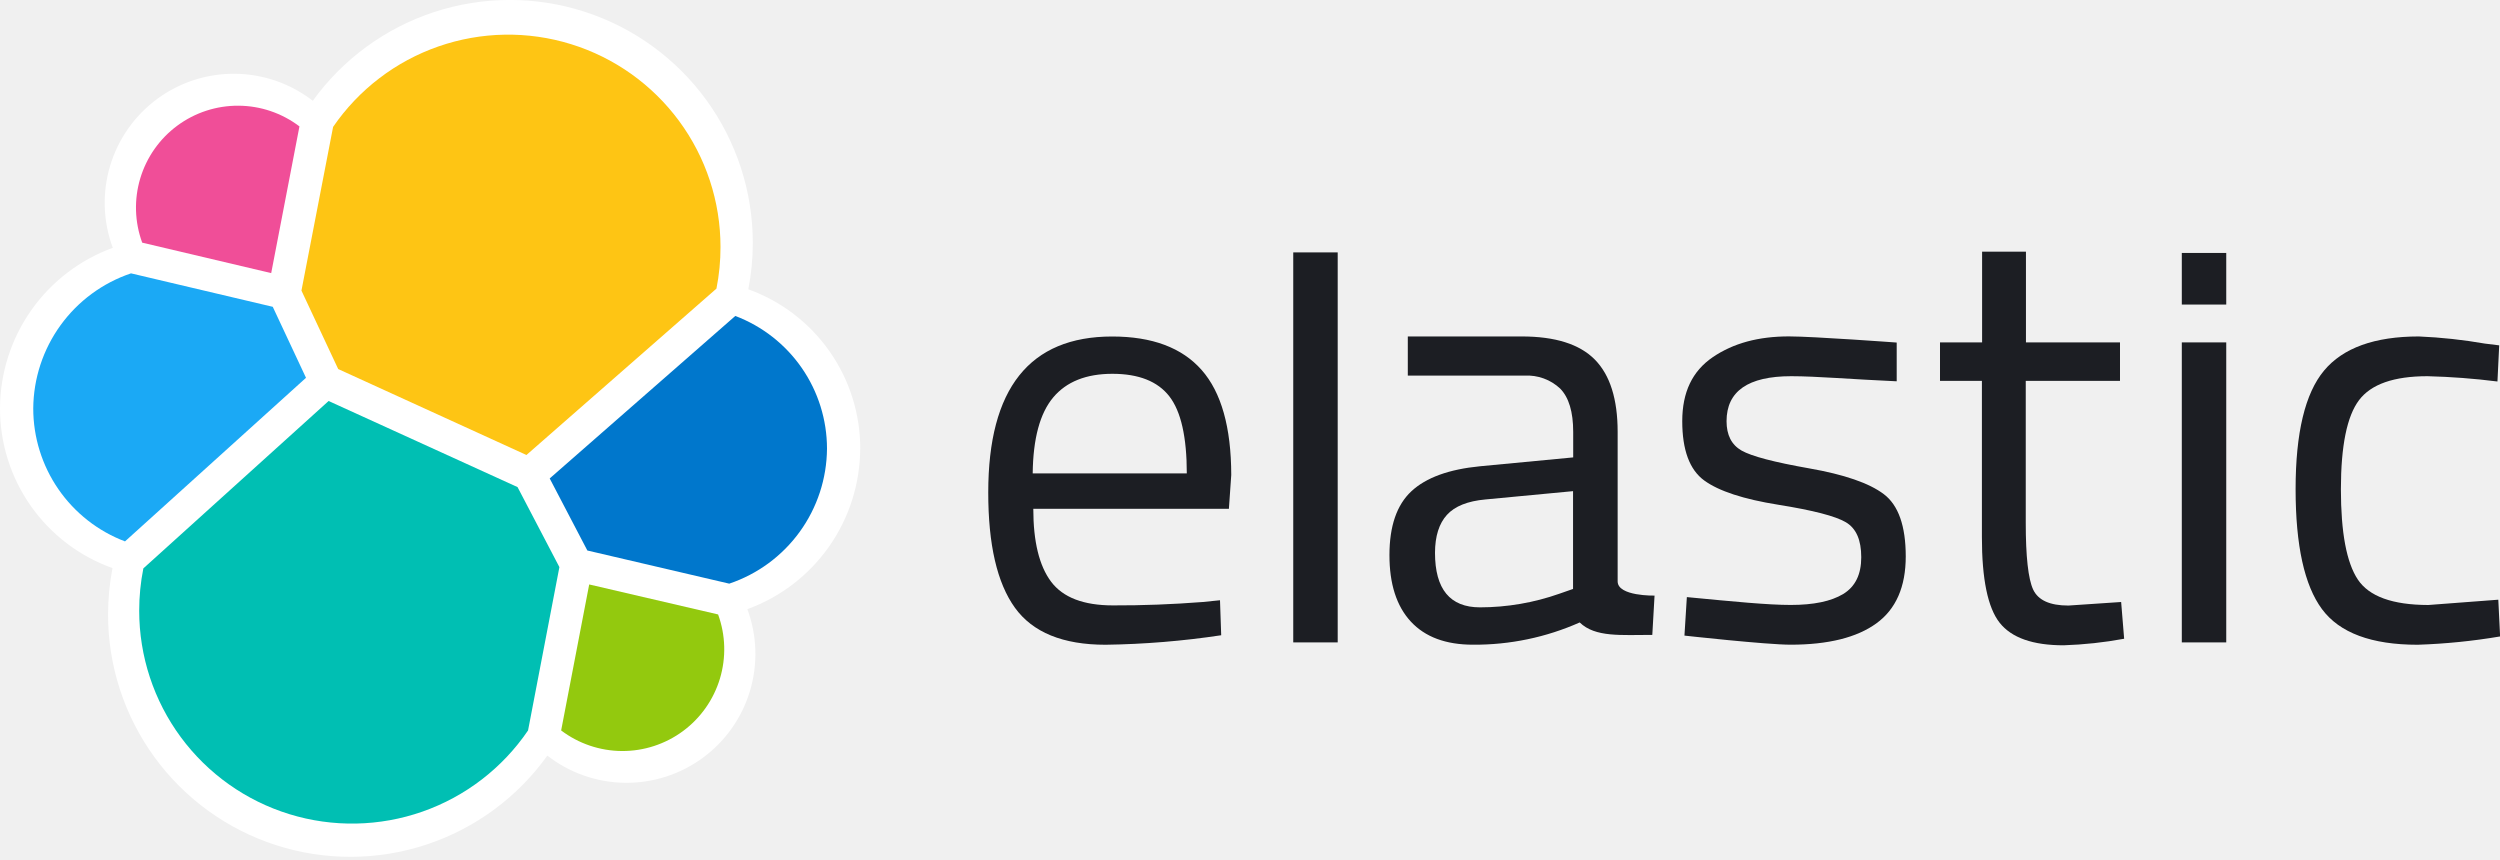
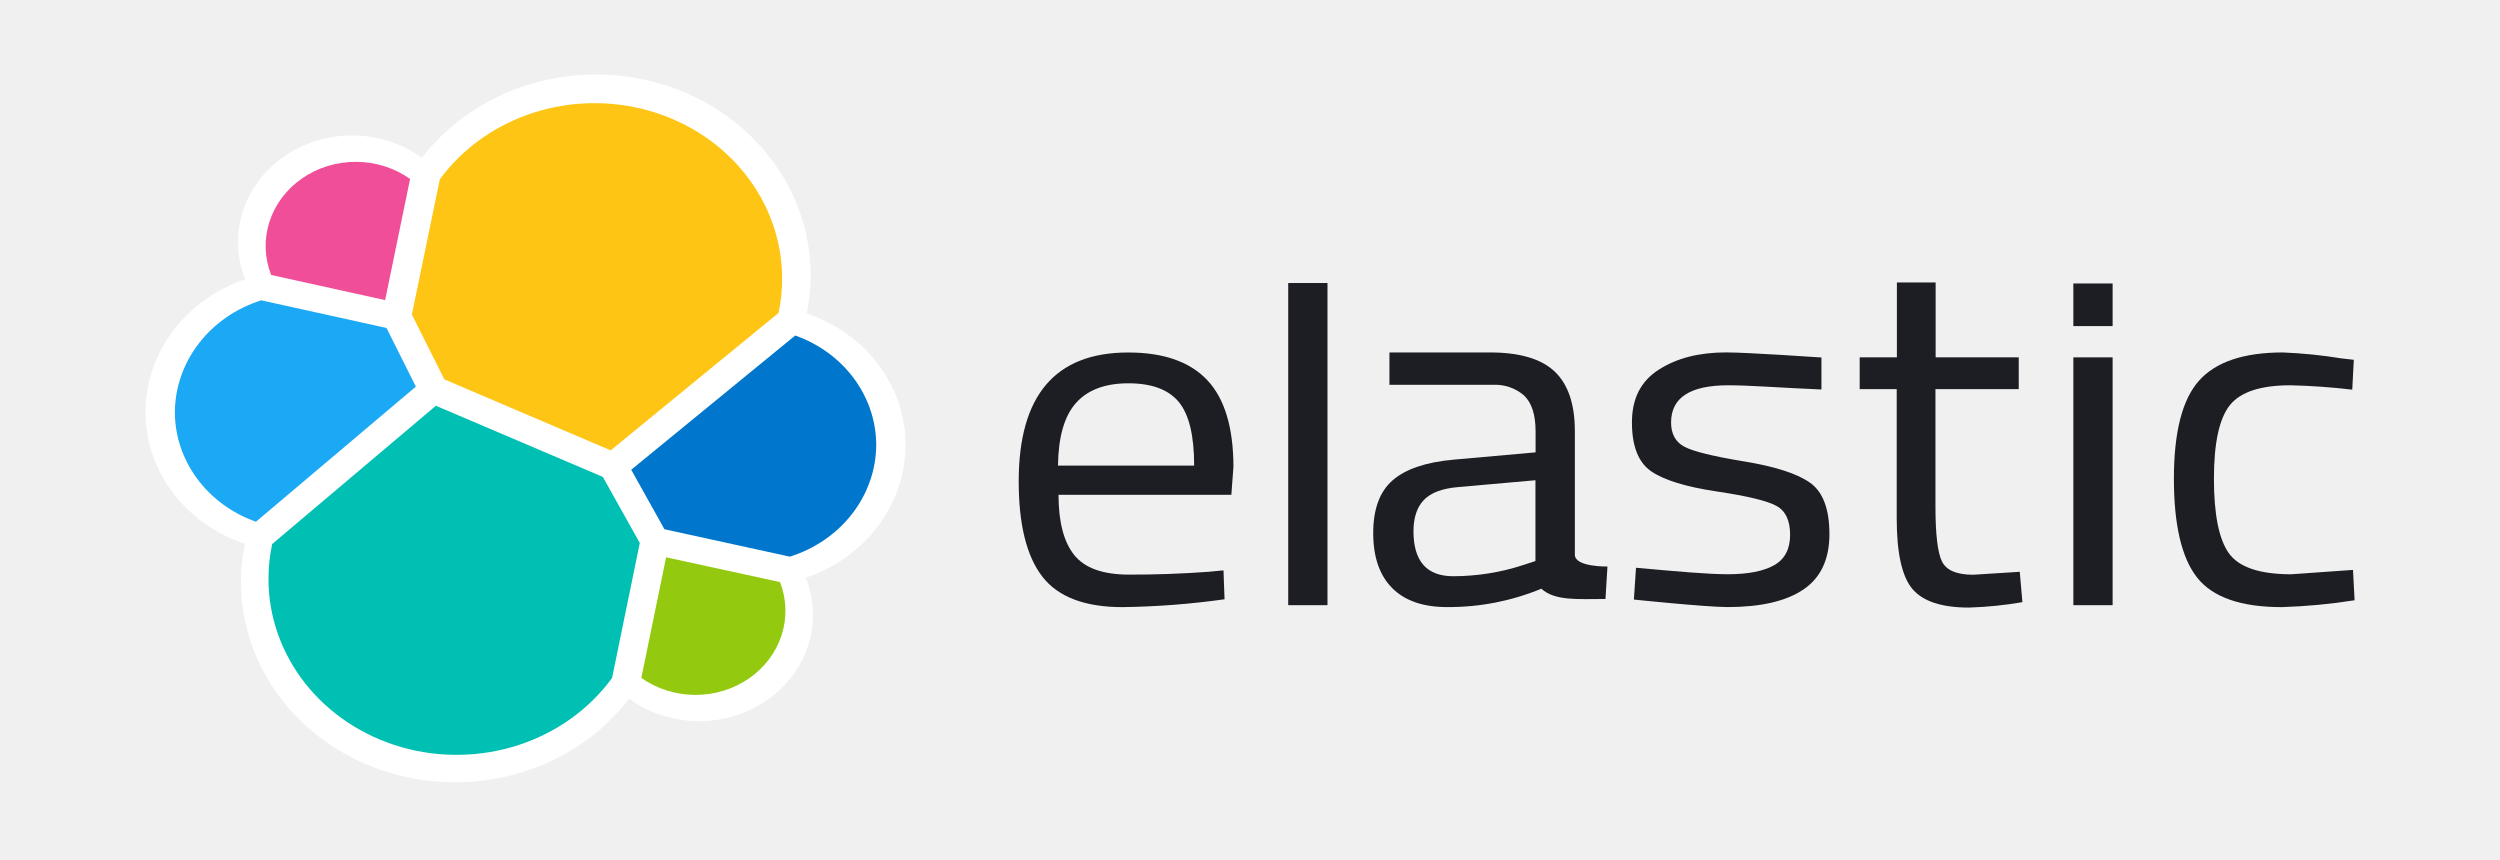
- <svg xmlns="http://www.w3.org/2000/svg" width="500" height="172" viewBox="0 0 500 172" fill="none">
-   <g clip-path="url(#clip0_15_21)">
-     <path d="M172.05 89.79C172.066 82.809 169.924 75.993 165.915 70.277C161.907 64.561 156.229 60.224 149.66 57.86C150.258 54.813 150.559 51.715 150.56 48.61C150.566 38.332 147.312 28.317 141.267 20.004C135.222 11.692 126.697 5.51 116.917 2.349C107.138 -0.813 96.607 -0.792 86.84 2.408C77.073 5.609 68.572 11.824 62.56 20.16C58.125 16.723 52.69 14.825 47.079 14.754C41.468 14.682 35.986 16.441 31.465 19.765C26.944 23.088 23.628 27.794 22.021 33.171C20.415 38.547 20.604 44.301 22.56 49.56C15.975 51.96 10.284 56.319 6.25 62.051C2.217 67.782 0.036 74.612 0 81.62C-0.018 88.626 2.136 95.465 6.165 101.195C10.195 106.926 15.902 111.267 22.5 113.62C21.916 116.666 21.618 119.759 21.61 122.86C21.6 133.126 24.851 143.13 30.894 151.43C36.936 159.729 45.459 165.895 55.232 169.039C65.005 172.182 75.524 172.141 85.272 168.92C95.02 165.7 103.493 159.467 109.47 151.12C113.893 154.566 119.318 156.475 124.924 156.559C130.53 156.643 136.01 154.896 140.533 151.584C145.057 148.271 148.377 143.574 149.989 138.205C151.602 132.835 151.42 127.087 149.47 121.83C156.058 119.434 161.754 115.076 165.789 109.344C169.825 103.612 172.006 96.78 172.04 89.77" fill="white" />
-     <path d="M67.64 73.81L105.29 91L143.29 57.72C143.837 54.974 144.109 52.18 144.1 49.38C144.098 40.315 141.195 31.489 135.815 24.192C130.436 16.896 122.863 11.513 114.203 8.831C105.544 6.148 96.254 6.308 87.692 9.286C79.13 12.264 71.746 17.903 66.62 25.38L60.29 58.12L67.64 73.81Z" fill="#FEC514" />
-     <path d="M28.67 113.68C28.115 116.469 27.837 119.306 27.84 122.15C27.84 131.253 30.758 140.116 36.166 147.438C41.574 154.761 49.186 160.157 57.886 162.835C66.586 165.513 75.915 165.332 84.504 162.318C93.094 159.305 100.491 153.617 105.61 146.09L111.88 113.42L103.51 97.42L65.72 80.2L28.67 113.68Z" fill="#00BFB3" />
-     <path d="M28.44 48.53L54.24 54.62L59.89 25.28C56.381 22.619 52.104 21.166 47.7 21.14C43.297 21.113 39.002 22.513 35.461 25.131C31.92 27.749 29.322 31.444 28.056 35.662C26.79 39.88 26.925 44.395 28.44 48.53Z" fill="#F04E98" />
-     <path d="M26.2 54.67C20.539 56.58 15.615 60.207 12.111 65.046C8.607 69.885 6.698 75.696 6.65 81.67C6.646 87.444 8.399 93.082 11.677 97.835C14.955 102.589 19.602 106.232 25 108.28L61.2 75.56L54.55 61.36L26.2 54.67Z" fill="#1BA9F5" />
-     <path d="M112.23 146.09C115.734 148.737 120 150.181 124.391 150.204C128.782 150.227 133.063 148.83 136.594 146.22C140.126 143.61 142.718 139.927 143.985 135.722C145.251 131.518 145.123 127.016 143.62 122.89L117.84 116.89L112.23 146.09Z" fill="#93C90E" />
-     <path d="M117.47 110.1L145.85 116.73C151.514 114.825 156.442 111.2 159.947 106.359C163.452 101.519 165.358 95.706 165.4 89.73C165.395 83.968 163.638 78.344 160.363 73.604C157.087 68.864 152.448 65.232 147.06 63.19L109.94 95.69L117.47 110.1Z" fill="#0077CC" />
-     <path d="M240.56 120.4L244 120.05L244.24 127.05C236.585 128.206 228.861 128.841 221.12 128.95C212.587 128.95 206.54 126.48 202.98 121.54C199.42 116.6 197.643 108.913 197.65 98.48C197.65 77.7 205.91 67.307 222.43 67.3C230.43 67.3 236.397 69.533 240.33 74C244.264 78.467 246.237 85.467 246.25 95L245.78 101.76H206.66C206.66 108.32 207.847 113.18 210.22 116.34C212.594 119.5 216.72 121.08 222.6 121.08C228.494 121.1 234.48 120.873 240.56 120.4ZM237.36 94.68C237.36 87.407 236.197 82.27 233.87 79.27C231.543 76.27 227.75 74.767 222.49 74.76C217.23 74.76 213.277 76.34 210.63 79.5C207.984 82.66 206.62 87.72 206.54 94.68H237.36Z" fill="#1C1E23" />
-     <path d="M258.65 128.48V50.48H267.54V128.48H258.65Z" fill="#1C1E23" />
-     <path d="M323.53 86.38V116.28C323.53 119.28 330.91 119.12 330.91 119.12L330.46 126.98C324.21 126.98 319.04 127.5 315.94 124.49C309.227 127.472 301.955 128.989 294.61 128.94C289.163 128.94 285.013 127.397 282.16 124.31C279.307 121.223 277.883 116.787 277.89 111C277.89 105.227 279.353 100.977 282.28 98.25C285.207 95.523 289.79 93.857 296.03 93.25L314.64 91.48V86.38C314.64 82.38 313.773 79.493 312.04 77.72C311.09 76.829 309.97 76.138 308.746 75.692C307.522 75.245 306.221 75.05 304.92 75.12H281.56V67.29H304.33C311.05 67.29 315.93 68.833 318.97 71.92C322.01 75.007 323.53 79.827 323.53 86.38ZM287 110.56C287 117.833 290 121.47 296 121.47C301.413 121.464 306.786 120.541 311.89 118.74L314.61 117.79V98.23L297.1 99.89C293.54 100.21 290.97 101.237 289.39 102.97C287.81 104.703 287.013 107.233 287 110.56Z" fill="#1C1E23" />
-     <path d="M358.24 75.24C349.62 75.24 345.31 78.24 345.31 84.24C345.31 87.013 346.31 88.97 348.31 90.11C350.31 91.25 354.814 92.437 361.82 93.67C368.86 94.903 373.84 96.623 376.76 98.83C379.68 101.037 381.144 105.183 381.15 111.27C381.15 117.363 379.194 121.83 375.28 124.67C371.367 127.51 365.657 128.933 358.15 128.94C353.25 128.94 336.89 127.12 336.89 127.12L337.37 119.42C346.77 120.32 353.56 120.99 358.15 120.99C362.74 120.99 366.23 120.26 368.64 118.8C371.05 117.34 372.25 114.89 372.25 111.45C372.25 108.01 371.25 105.68 369.17 104.45C367.09 103.22 362.61 102.06 355.66 100.95C348.71 99.84 343.76 98.22 340.84 96.09C337.92 93.96 336.45 90 336.45 84.23C336.45 78.46 338.45 74.23 342.56 71.43C346.67 68.63 351.71 67.28 357.79 67.28C362.61 67.28 379.34 68.51 379.34 68.51V76.26C370.51 75.87 363.29 75.24 358.24 75.24Z" fill="#1C1E23" />
-     <path d="M424 76.18H405.15V104.52C405.15 111.313 405.643 115.777 406.63 117.91C407.63 120.05 409.97 121.11 413.68 121.11L424.23 120.4L424.83 127.75C420.835 128.489 416.79 128.926 412.73 129.06C406.57 129.06 402.303 127.557 399.93 124.55C397.557 121.543 396.373 115.813 396.38 107.36V76.18H388V68.48H396.42V50.34H405.19V68.48H424V76.18Z" fill="#1C1E23" />
-     <path d="M436.36 60.91V50.59H445.25V60.91H436.36ZM436.36 128.48V68.48H445.25V128.48H436.36Z" fill="#1C1E23" />
-     <path d="M483.76 67.29C488.2 67.48 492.622 67.957 497 68.72L499.84 69.07L499.49 76.3C494.844 75.711 490.172 75.358 485.49 75.24C478.77 75.24 474.207 76.84 471.8 80.04C469.393 83.24 468.187 89.167 468.18 97.82C468.18 106.487 469.307 112.513 471.56 115.9C473.813 119.287 478.513 120.987 485.66 121L499.66 119.94L500.02 127.29C494.57 128.213 489.065 128.768 483.54 128.95C474.3 128.95 467.92 126.577 464.4 121.83C460.88 117.083 459.12 109.083 459.12 97.83C459.12 86.57 461.017 78.667 464.81 74.12C468.603 69.573 474.92 67.297 483.76 67.29Z" fill="#1C1E23" />
+ <svg xmlns="http://www.w3.org/2000/svg" width="500" height="172" viewBox="0 0 500 172" fill="none" version="1.1" id="svg37">
+   <g clip-path="url(#clip0_15_21)" id="g30" transform="matrix(0.8836054,0,0,0.8260547,29.09865,14.90419)">
+     <path d="m 172.05,89.79 c 0.016,-6.981 -2.126,-13.797 -6.135,-19.513 -4.008,-5.716 -9.686,-10.053 -16.255,-12.417 0.598,-3.047 0.899,-6.145 0.9,-9.25 0.006,-10.278 -3.248,-20.293 -9.293,-28.606 C 135.222,11.692 126.697,5.51 116.917,2.349 107.138,-0.813 96.607,-0.792 86.84,2.408 77.073,5.609 68.572,11.824 62.56,20.16 58.125,16.723 52.69,14.825 47.079,14.754 41.468,14.682 35.986,16.441 31.465,19.765 26.944,23.088 23.628,27.794 22.021,33.171 20.415,38.547 20.604,44.301 22.56,49.56 15.975,51.96 10.284,56.319 6.25,62.051 2.217,67.782 0.036,74.612 1.15291e-4,81.62 -0.018,88.626 2.136,95.465 6.165,101.195 c 4.029,5.731 9.736,10.072 16.335,12.425 -0.584,3.046 -0.882,6.139 -0.89,9.24 -0.01,10.266 3.241,20.27 9.284,28.57 6.043,8.299 14.565,14.465 24.338,17.609 9.773,3.143 20.292,3.102 30.04,-0.119 9.748,-3.22 18.221,-9.453 24.198,-17.8 4.423,3.446 9.848,5.355 15.454,5.439 5.606,0.084 11.086,-1.663 15.609,-4.975 4.524,-3.313 7.844,-8.01 9.456,-13.379 1.613,-5.37 1.431,-11.118 -0.519,-16.375 6.588,-2.396 12.284,-6.754 16.319,-12.486 4.036,-5.732 6.217,-12.564 6.251,-19.574" fill="#ffffff" id="path2" />
+     <path d="m 67.64,73.81 37.65,17.19 38,-33.28 c 0.547,-2.746 0.819,-5.54 0.81,-8.34 -0.002,-9.065 -2.905,-17.891 -8.285,-25.188 C 130.436,16.896 122.863,11.513 114.203,8.831 105.544,6.148 96.254,6.308 87.692,9.286 79.13,12.264 71.746,17.903 66.62,25.38 l -6.33,32.74 z" fill="#fec514" id="path4" />
+     <path d="m 28.67,113.68 c -0.555,2.789 -0.833,5.626 -0.83,8.47 2e-4,9.103 2.918,17.966 8.326,25.288 5.408,7.323 13.02,12.719 21.72,15.397 8.7,2.678 18.029,2.497 26.619,-0.517 8.589,-3.013 15.987,-8.701 21.106,-16.228 l 6.27,-32.67 -8.37,-16 -37.79,-17.22 z" fill="#00bfb3" id="path6" />
+     <path d="m 28.44,48.53 25.8,6.09 5.65,-29.34 c -3.509,-2.661 -7.786,-4.114 -12.19,-4.14 -4.404,-0.027 -8.698,1.374 -12.239,3.992 -3.541,2.618 -6.139,6.313 -7.405,10.531 -1.266,4.218 -1.131,8.733 0.384,12.868 z" fill="#f04e98" id="path8" />
+     <path d="M 26.2,54.67 C 20.539,56.58 15.615,60.207 12.111,65.046 8.607,69.885 6.698,75.696 6.65,81.67 c -0.004,5.774 1.749,11.412 5.027,16.165 3.278,4.754 7.925,8.397 13.323,10.445 l 36.2,-32.72 -6.65,-14.2 z" fill="#1ba9f5" id="path10" />
+     <path d="m 112.23,146.09 c 3.504,2.647 7.77,4.091 12.161,4.114 4.391,0.023 8.672,-1.374 12.203,-3.984 3.532,-2.61 6.124,-6.293 7.391,-10.498 1.266,-4.204 1.138,-8.706 -0.365,-12.832 l -25.78,-6 z" fill="#93c90e" id="path12" />
+     <path d="m 117.47,110.1 28.38,6.63 c 5.664,-1.905 10.592,-5.53 14.097,-10.371 3.505,-4.84 5.411,-10.653 5.453,-16.629 -0.005,-5.762 -1.762,-11.386 -5.037,-16.126 -3.276,-4.74 -7.915,-8.372 -13.303,-10.414 l -37.12,32.5 z" fill="#0077cc" id="path14" />
+     <path d="m 240.56,120.4 3.44,-0.35 0.24,7 c -7.655,1.156 -15.379,1.791 -23.12,1.9 -8.533,0 -14.58,-2.47 -18.14,-7.41 -3.56,-4.94 -5.337,-12.627 -5.33,-23.06 0,-20.78 8.26,-31.173 24.78,-31.18 8,0 13.967,2.233 17.9,6.7 3.934,4.467 5.907,11.467 5.92,21 l -0.47,6.76 h -39.12 c 0,6.56 1.187,11.42 3.56,14.58 2.374,3.16 6.5,4.74 12.38,4.74 5.894,0.02 11.88,-0.207 17.96,-0.68 z m -3.2,-25.72 c 0,-7.273 -1.163,-12.41 -3.49,-15.41 -2.327,-3 -6.12,-4.503 -11.38,-4.51 -5.26,0 -9.213,1.58 -11.86,4.74 -2.646,3.16 -4.01,8.22 -4.09,15.18 z" fill="#1c1e23" id="path16" />
+     <path d="m 258.65,128.48 v -78 h 8.89 v 78 z" fill="#1c1e23" id="path18" />
+     <path d="m 323.53,86.38 v 29.9 c 0,3 7.38,2.84 7.38,2.84 l -0.45,7.86 c -6.25,0 -11.42,0.52 -14.52,-2.49 -6.713,2.982 -13.985,4.499 -21.33,4.45 -5.447,0 -9.597,-1.543 -12.45,-4.63 -2.853,-3.087 -4.277,-7.523 -4.27,-13.31 0,-5.773 1.463,-10.023 4.39,-12.75 2.927,-2.727 7.51,-4.393 13.75,-5 l 18.61,-1.77 v -5.1 c 0,-4 -0.867,-6.887 -2.6,-8.66 -0.95,-0.891 -2.07,-1.581 -3.294,-2.028 -1.224,-0.447 -2.525,-0.641 -3.826,-0.572 h -23.36 v -7.83 h 22.77 c 6.72,0 11.6,1.543 14.64,4.63 3.04,3.087 4.56,7.907 4.56,14.46 z M 287,110.56 c 0,7.273 3,10.91 9,10.91 5.413,-0.006 10.786,-0.929 15.89,-2.73 l 2.72,-0.95 V 98.23 l -17.51,1.66 c -3.56,0.32 -6.13,1.347 -7.71,3.08 -1.58,1.733 -2.377,4.263 -2.39,7.59 z" fill="#1c1e23" id="path20" />
+     <path d="m 358.24,75.24 c -8.62,0 -12.93,3 -12.93,9 0,2.773 1,4.73 3,5.87 2,1.14 6.504,2.327 13.51,3.56 7.04,1.233 12.02,2.953 14.94,5.16 2.92,2.207 4.384,6.353 4.39,12.44 0,6.093 -1.956,10.56 -5.87,13.4 -3.913,2.84 -9.623,4.263 -17.13,4.27 -4.9,0 -21.26,-1.82 -21.26,-1.82 l 0.48,-7.7 c 9.4,0.9 16.19,1.57 20.78,1.57 4.59,0 8.08,-0.73 10.49,-2.19 2.41,-1.46 3.61,-3.91 3.61,-7.35 0,-3.44 -1,-5.77 -3.08,-7 -2.08,-1.23 -6.56,-2.39 -13.51,-3.5 -6.95,-1.11 -11.9,-2.73 -14.82,-4.86 -2.92,-2.13 -4.39,-6.09 -4.39,-11.86 0,-5.77 2,-10 6.11,-12.8 4.11,-2.8 9.15,-4.15 15.23,-4.15 4.82,0 21.55,1.23 21.55,1.23 v 7.75 c -8.83,-0.39 -16.05,-1.02 -21.1,-1.02 z" fill="#1c1e23" id="path22" />
+     <path d="M 424,76.18 H 405.15 V 104.52 c 0,6.793 0.493,11.257 1.48,13.39 1,2.14 3.34,3.2 7.05,3.2 l 10.55,-0.71 0.6,7.35 c -3.995,0.739 -8.04,1.176 -12.1,1.31 -6.16,0 -10.427,-1.503 -12.8,-4.51 -2.373,-3.007 -3.557,-8.737 -3.55,-17.19 V 76.18 H 388 v -7.7 h 8.42 v -18.14 h 8.77 v 18.14 H 424 Z" fill="#1c1e23" id="path24" />
+     <path d="m 436.36,60.91 v -10.32 h 8.89 v 10.32 z m 0,67.57 V 68.48 h 8.89 V 128.48 Z" fill="#1c1e23" id="path26" />
+     <path d="m 483.76,67.29 c 4.44,0.19 8.862,0.667 13.24,1.43 l 2.84,0.35 -0.35,7.23 c -4.646,-0.589 -9.318,-0.942 -14,-1.06 -6.72,0 -11.283,1.6 -13.69,4.8 -2.407,3.2 -3.613,9.127 -3.62,17.78 0,8.667 1.127,14.693 3.38,18.08 2.253,3.387 6.953,5.087 14.1,5.1 l 14,-1.06 0.36,7.35 c -5.45,0.923 -10.955,1.478 -16.48,1.66 -9.24,0 -15.62,-2.373 -19.14,-7.12 -3.52,-4.747 -5.28,-12.747 -5.28,-24 0,-11.26 1.897,-19.163 5.69,-23.71 3.793,-4.547 10.11,-6.823 18.95,-6.83 z" fill="#1c1e23" id="path28" />
  </g>
-   <defs>
+   <defs id="defs35">
    <clipPath id="clip0_15_21">
-       <rect width="500" height="171.38" fill="white" />
+       <rect width="500" height="171.38" fill="white" id="rect32" />
    </clipPath>
  </defs>
</svg>
